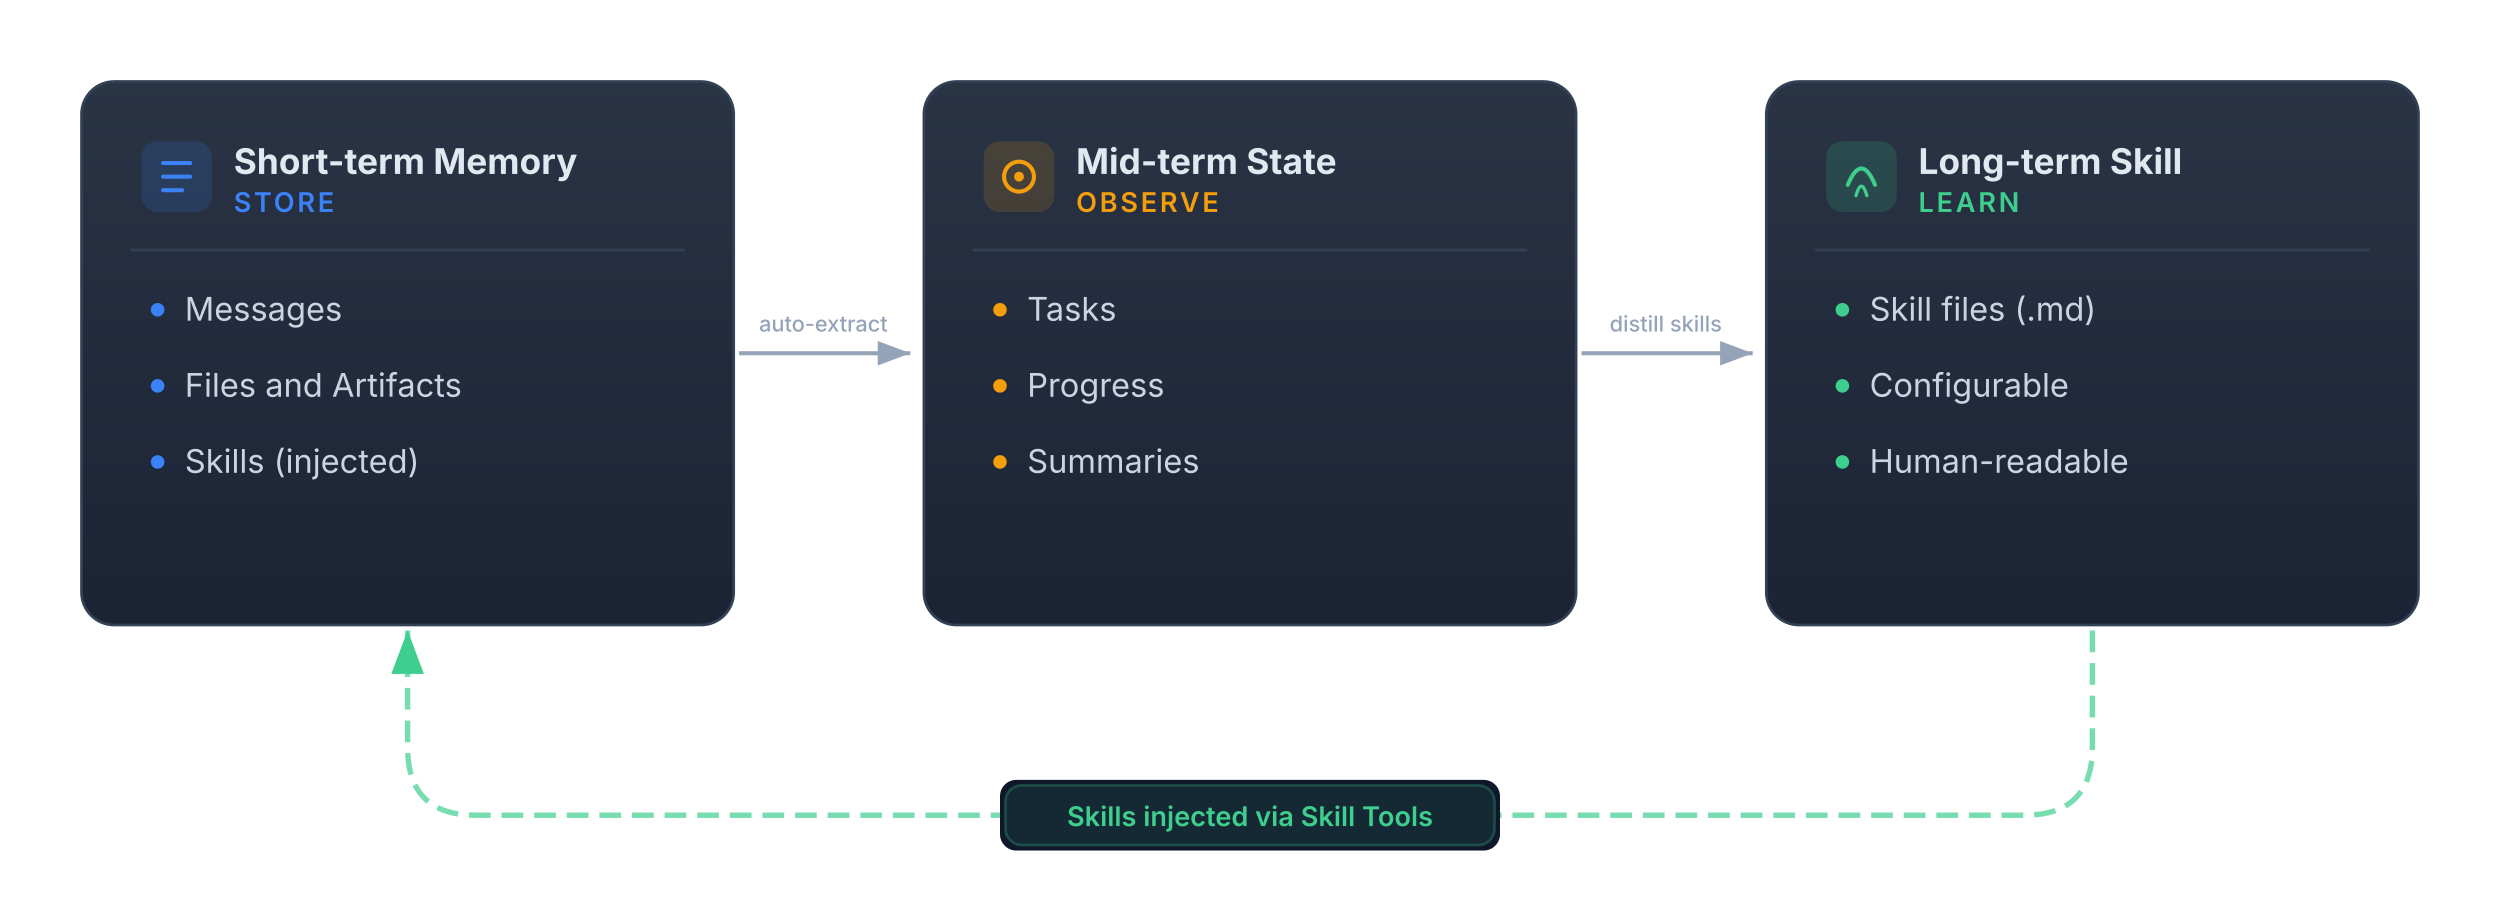
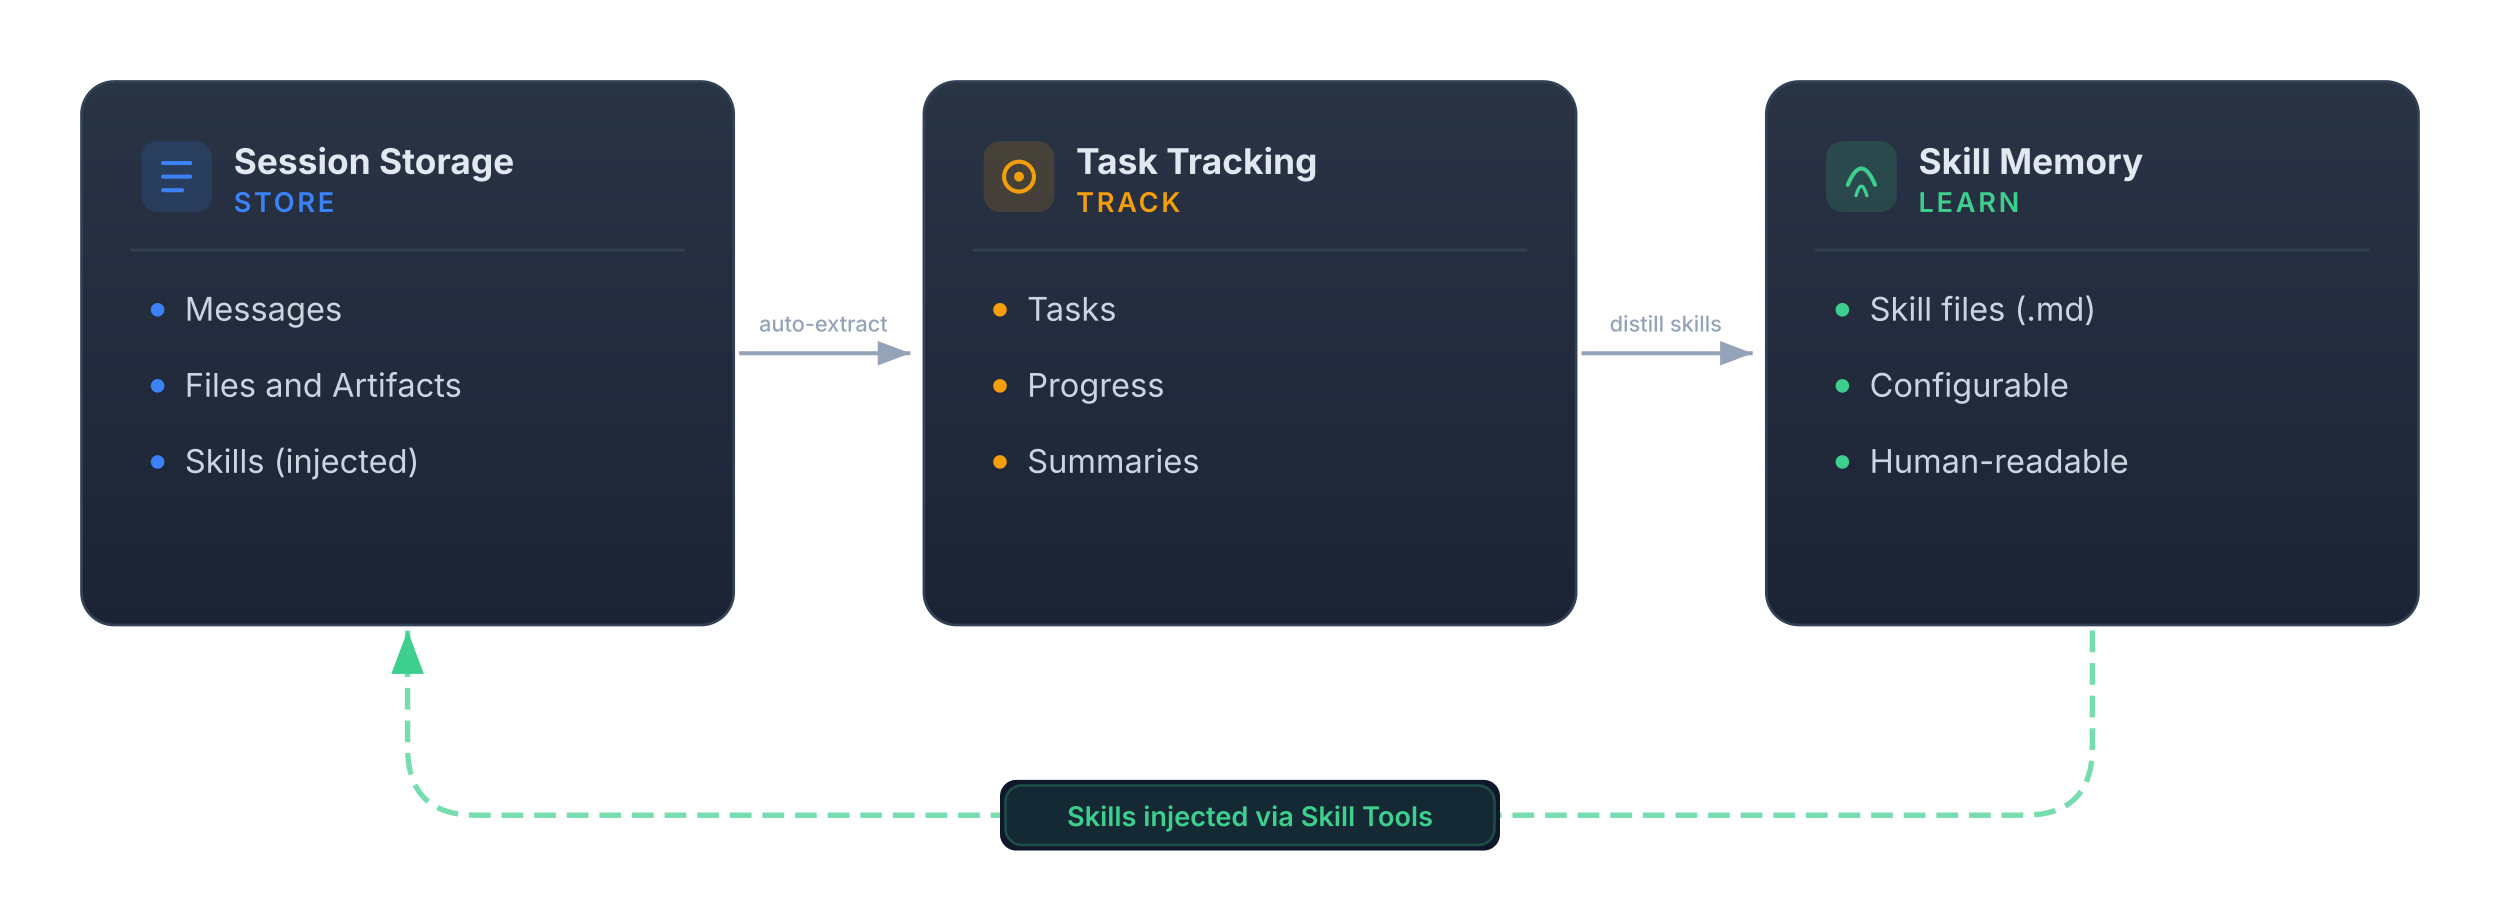
<svg xmlns="http://www.w3.org/2000/svg" viewBox="0 0 920 340" fill="none">
  <defs>
    <linearGradient id="cardBg" x1="0" y1="0" x2="0" y2="1">
      <stop offset="0%" stop-color="#1E293B" stop-opacity="0.95" />
      <stop offset="100%" stop-color="#0F172A" stop-opacity="0.95" />
    </linearGradient>
    <marker id="arrowGray" markerWidth="8" markerHeight="6" refX="8" refY="3" orient="auto">
      <path d="M0,0 L8,3 L0,6" fill="#94A3B8" />
    </marker>
    <marker id="arrowGreen" markerWidth="8" markerHeight="6" refX="8" refY="3" orient="auto">
      <path d="M0,0 L8,3 L0,6" fill="#3ECF8E" />
    </marker>
  </defs>
  <style>
    text { font-family: Inter, -apple-system, BlinkMacSystemFont, sans-serif; }
  </style>
  <rect x="30" y="30" width="240" height="200" rx="12" fill="url(#cardBg)" stroke="#334155" stroke-width="1" />
  <rect x="52" y="52" width="26" height="26" rx="6" fill="#3B82F6" fill-opacity="0.15" />
  <path d="M60,60 h10 M60,65 h10 M60,70 h7" stroke="#3B82F6" stroke-width="1.5" stroke-linecap="round" />
-   <text x="86" y="64" fill="#E2E8F0" font-size="13" font-weight="700">Short-term Memory</text>
+   <text x="86" y="64" fill="#E2E8F0" font-size="13" font-weight="700">Session Storage</text>
  <text x="86" y="78" fill="#3B82F6" font-size="10" font-weight="600" letter-spacing="1">STORE</text>
  <line x1="48" y1="92" x2="252" y2="92" stroke="#334155" stroke-width="1" />
  <circle cx="58" cy="114" r="2.5" fill="#3B82F6" />
  <text x="68" y="118" fill="#CBD5E1" font-size="12">Messages</text>
  <circle cx="58" cy="142" r="2.5" fill="#3B82F6" />
  <text x="68" y="146" fill="#CBD5E1" font-size="12">Files and Artifacts</text>
  <circle cx="58" cy="170" r="2.5" fill="#3B82F6" />
  <text x="68" y="174" fill="#CBD5E1" font-size="12">Skills (injected)</text>
  <rect x="340" y="30" width="240" height="200" rx="12" fill="url(#cardBg)" stroke="#334155" stroke-width="1" />
  <rect x="362" y="52" width="26" height="26" rx="6" fill="#F59E0B" fill-opacity="0.15" />
  <circle cx="375" cy="65" r="5.5" stroke="#F59E0B" stroke-width="1.5" fill="none" />
  <circle cx="375" cy="65" r="1.8" fill="#F59E0B" />
-   <text x="396" y="64" fill="#E2E8F0" font-size="13" font-weight="700">Mid-term State</text>
-   <text x="396" y="78" fill="#F59E0B" font-size="10" font-weight="600" letter-spacing="1">OBSERVE</text>
+   <text x="396" y="64" fill="#E2E8F0" font-size="13" font-weight="700">Task Tracking</text>
+   <text x="396" y="78" fill="#F59E0B" font-size="10" font-weight="600" letter-spacing="1">TRACK</text>
  <line x1="358" y1="92" x2="562" y2="92" stroke="#334155" stroke-width="1" />
  <circle cx="368" cy="114" r="2.5" fill="#F59E0B" />
  <text x="378" y="118" fill="#CBD5E1" font-size="12">Tasks</text>
  <circle cx="368" cy="142" r="2.5" fill="#F59E0B" />
  <text x="378" y="146" fill="#CBD5E1" font-size="12">Progress</text>
  <circle cx="368" cy="170" r="2.5" fill="#F59E0B" />
  <text x="378" y="174" fill="#CBD5E1" font-size="12">Summaries</text>
  <rect x="650" y="30" width="240" height="200" rx="12" fill="url(#cardBg)" stroke="#334155" stroke-width="1" />
  <rect x="672" y="52" width="26" height="26" rx="6" fill="#3ECF8E" fill-opacity="0.15" />
  <path d="M680,68 Q685,56 690,68" stroke="#3ECF8E" stroke-width="1.5" fill="none" stroke-linecap="round" />
  <path d="M683,72 Q685,65 687,72" stroke="#3ECF8E" stroke-width="1.2" fill="none" stroke-linecap="round" />
-   <text x="706" y="64" fill="#E2E8F0" font-size="13" font-weight="700">Long-term Skill</text>
+   <text x="706" y="64" fill="#E2E8F0" font-size="13" font-weight="700">Skill Memory</text>
  <text x="706" y="78" fill="#3ECF8E" font-size="10" font-weight="600" letter-spacing="1">LEARN</text>
  <line x1="668" y1="92" x2="872" y2="92" stroke="#334155" stroke-width="1" />
  <circle cx="678" cy="114" r="2.5" fill="#3ECF8E" />
  <text x="688" y="118" fill="#CBD5E1" font-size="12">Skill files (.md)</text>
  <circle cx="678" cy="142" r="2.5" fill="#3ECF8E" />
  <text x="688" y="146" fill="#CBD5E1" font-size="12">Configurable</text>
  <circle cx="678" cy="170" r="2.5" fill="#3ECF8E" />
  <text x="688" y="174" fill="#CBD5E1" font-size="12">Human-readable</text>
  <line x1="272" y1="130" x2="335" y2="130" stroke="#94A3B8" stroke-width="1.5" marker-end="url(#arrowGray)" />
  <text x="303" y="122" fill="#94A3B8" font-size="8" font-weight="500" text-anchor="middle">auto-extract</text>
  <line x1="582" y1="130" x2="645" y2="130" stroke="#94A3B8" stroke-width="1.5" marker-end="url(#arrowGray)" />
  <text x="613" y="122" fill="#94A3B8" font-size="8" font-weight="500" text-anchor="middle">distill skills</text>
  <path d="M770,232 L770,275 Q770,300 745,300 L175,300 Q150,300 150,275 L150,232" stroke="#3ECF8E" stroke-width="2" stroke-dasharray="8,4" fill="none" marker-end="url(#arrowGreen)" stroke-opacity="0.7" />
  <rect x="368" y="287" width="184" height="26" rx="6" fill="#0F172A" />
  <rect x="370" y="289" width="180" height="22" rx="6" fill="#3ECF8E" fill-opacity="0.1" stroke="#3ECF8E" stroke-opacity="0.25" stroke-width="1" />
  <text x="460" y="304" fill="#3ECF8E" font-size="10" font-weight="600" text-anchor="middle">Skills injected via Skill Tools</text>
</svg>
